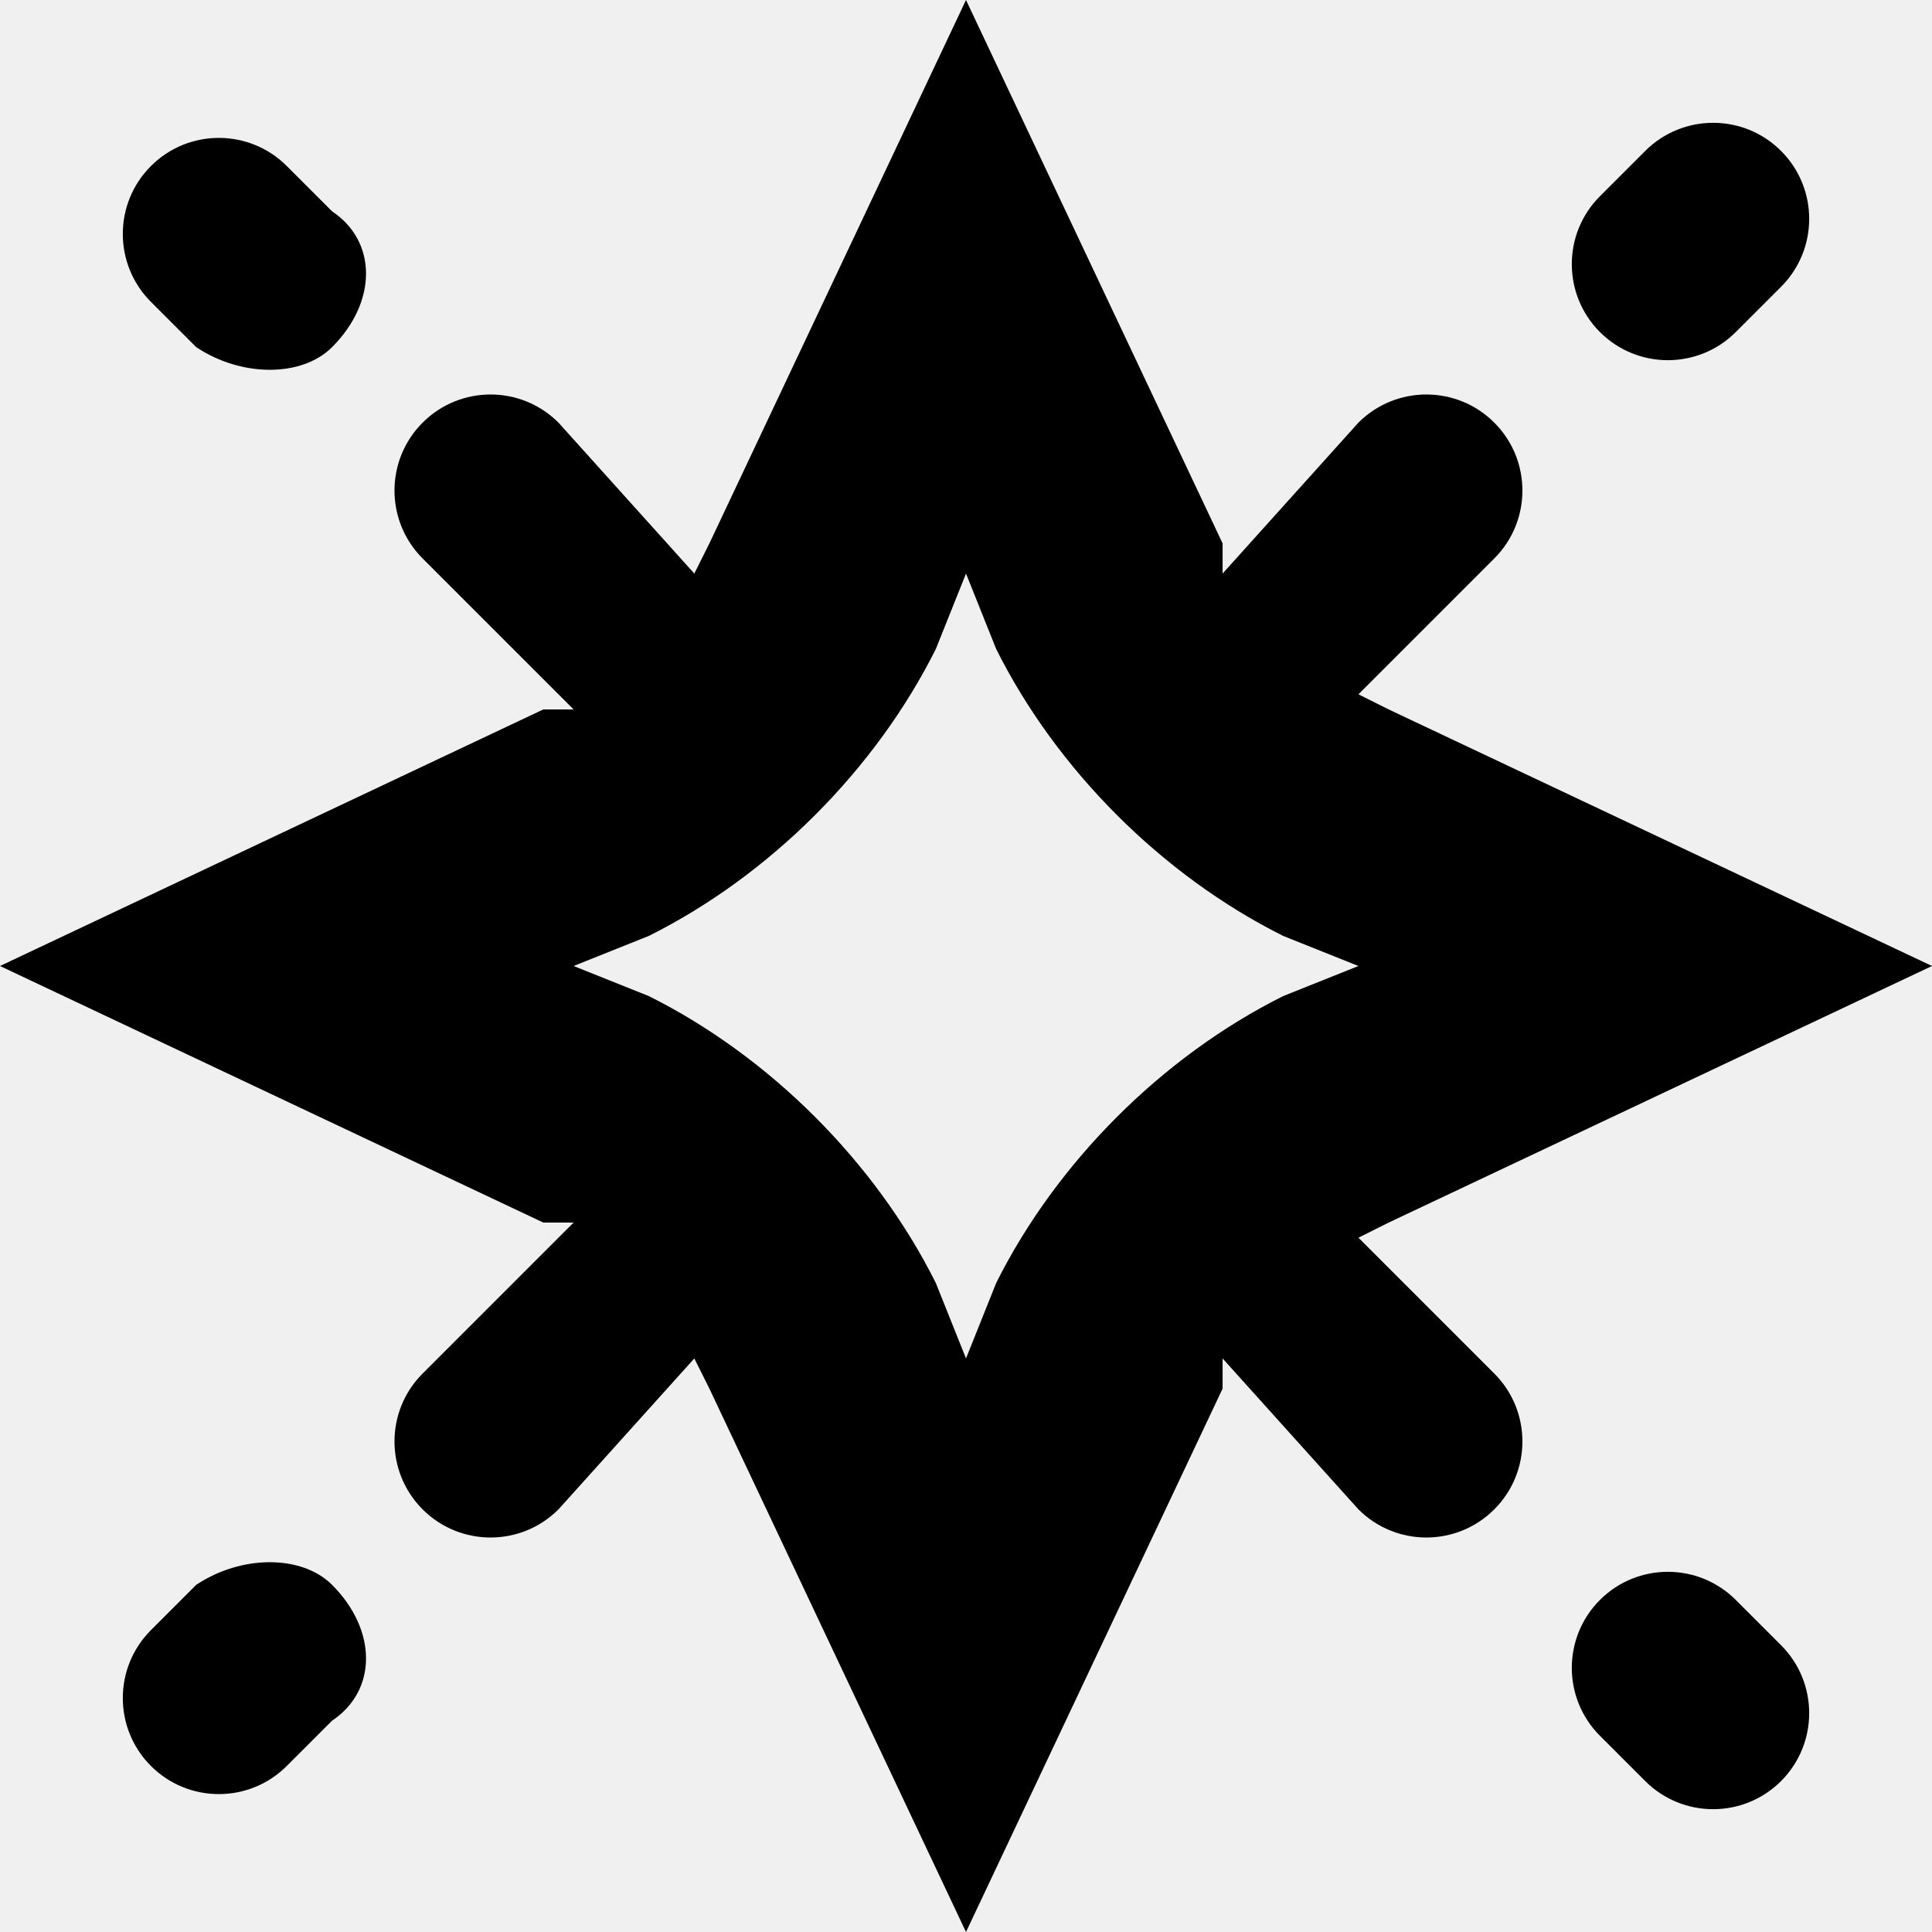
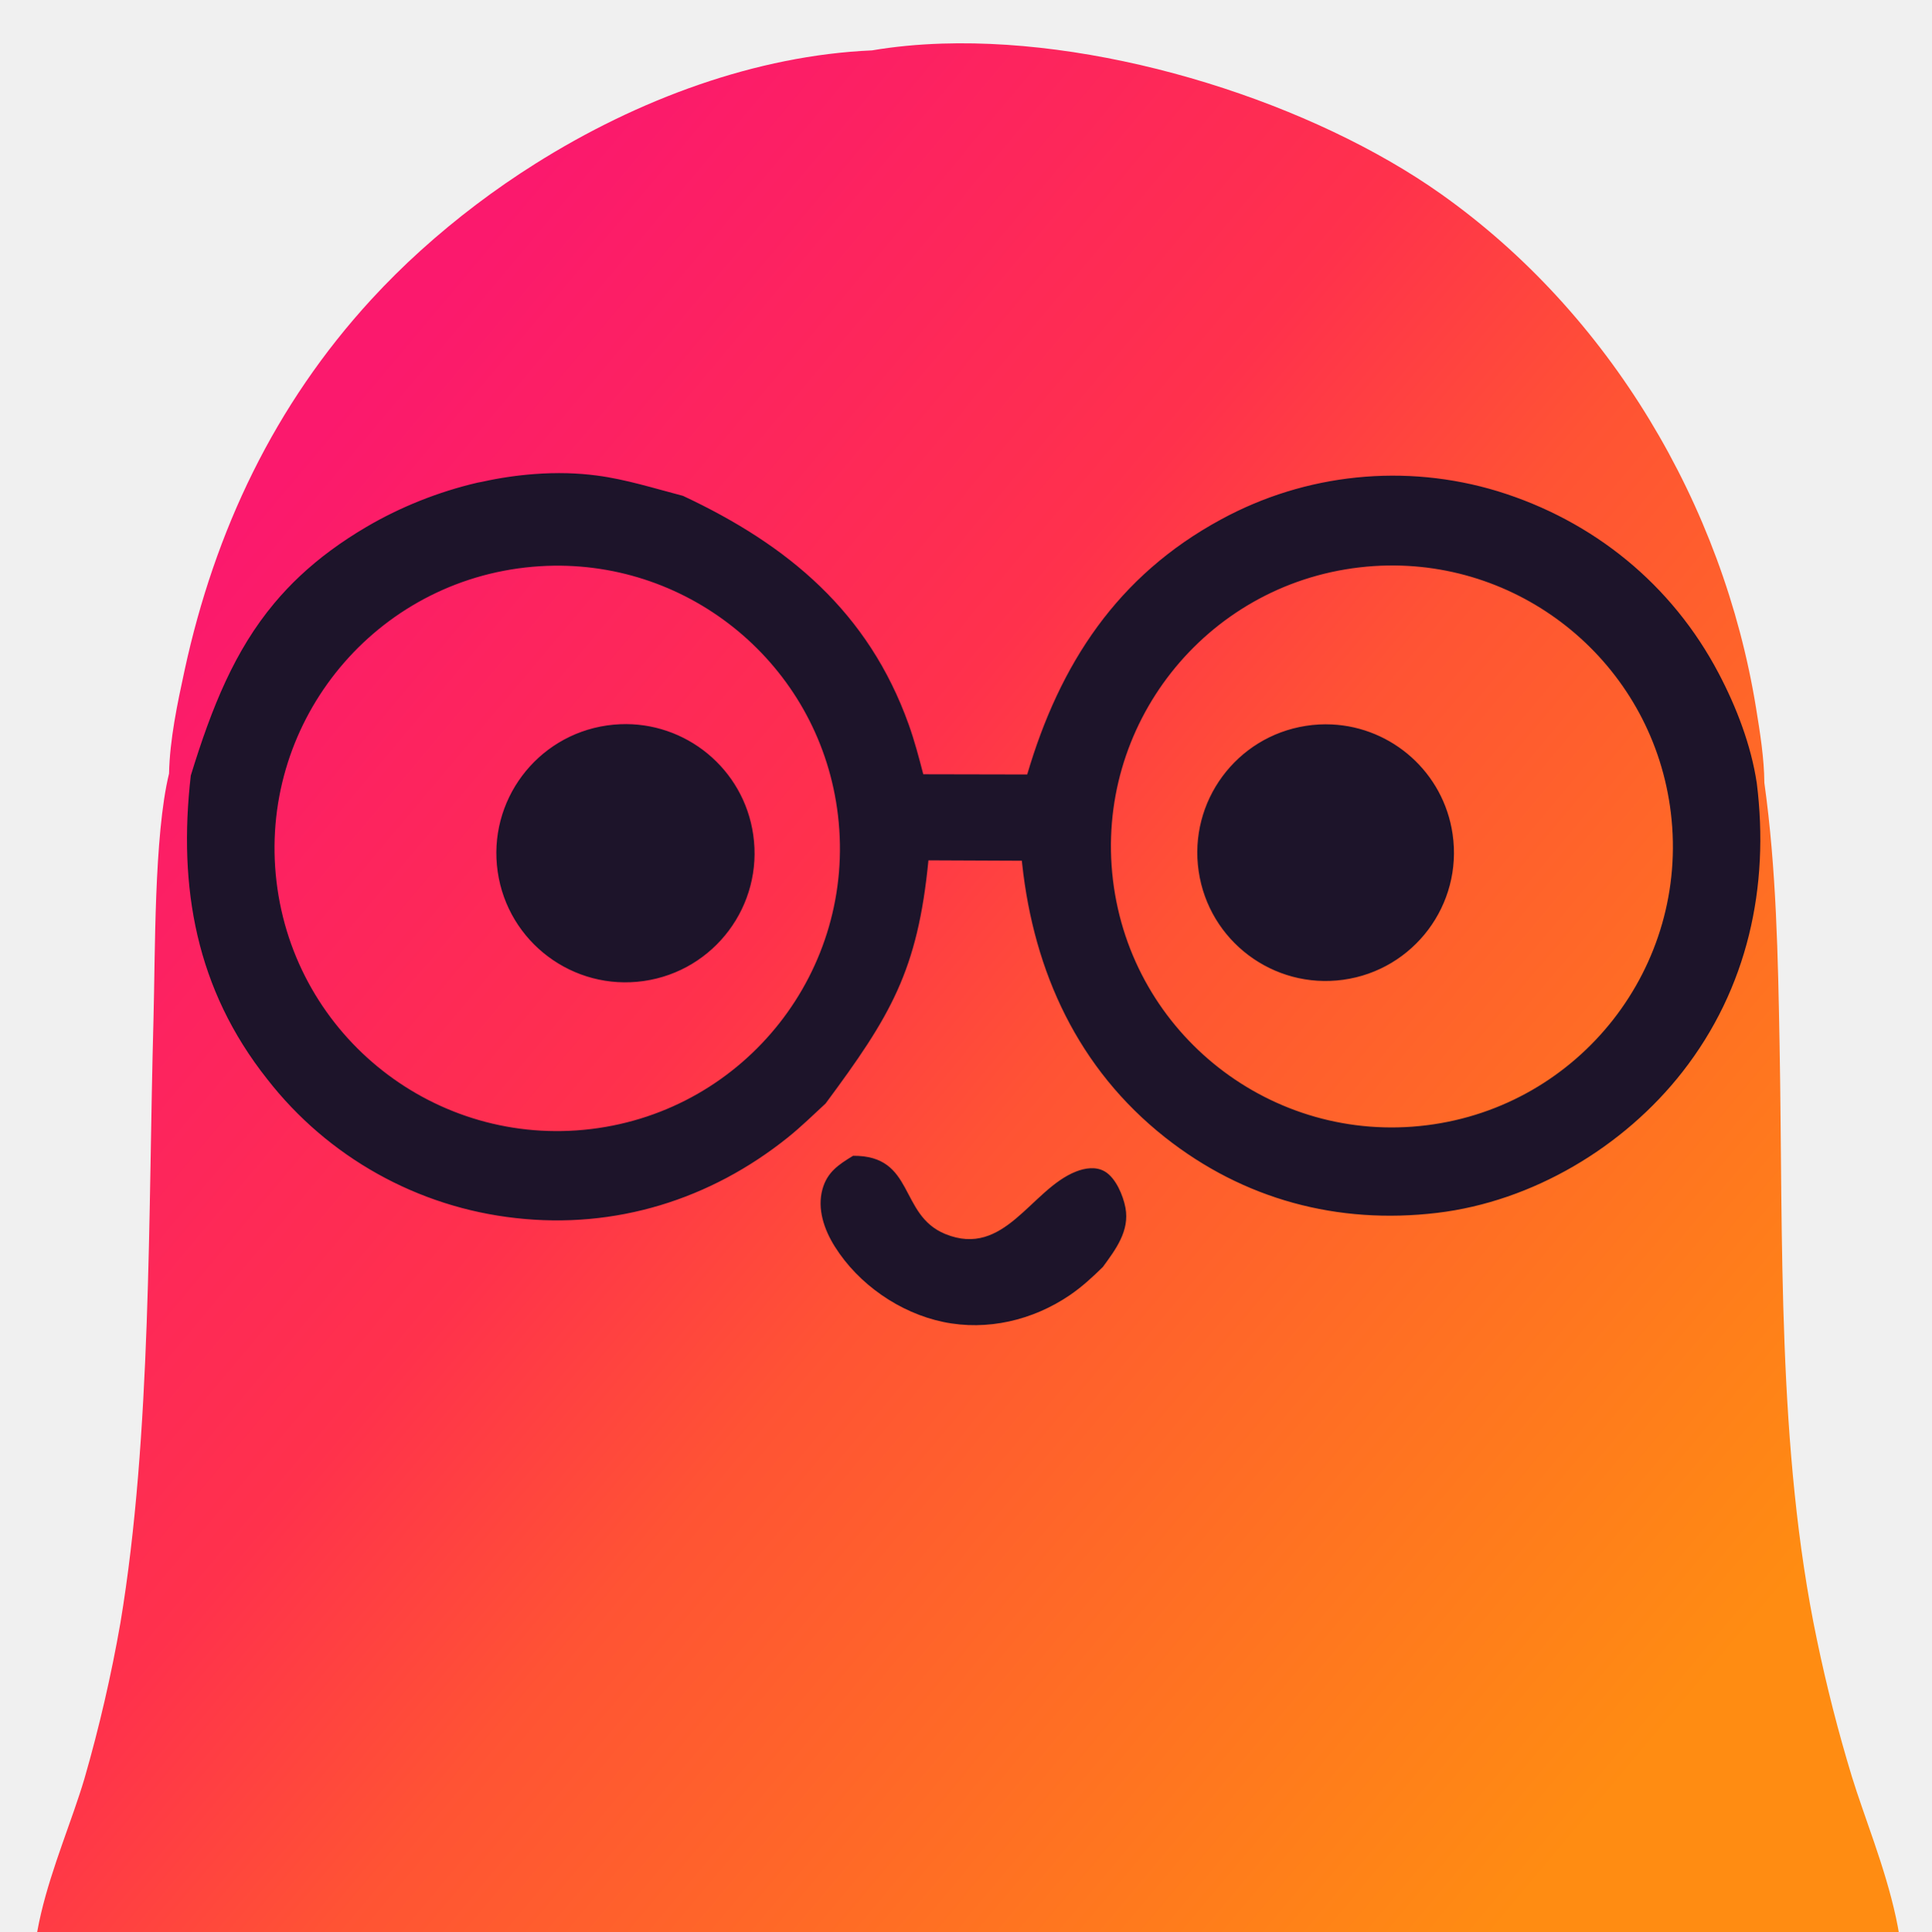
- <svg xmlns="http://www.w3.org/2000/svg" viewBox="0 0 128 128">
-   <path fill-rule="evenodd" d="M81 36 64 0 47 36l-1 2-9-10a6 6 0 0 0-9 9l10 10h-2L0 64l36 17h2L28 91a6 6 0 1 0 9 9l9-10 1 2 17 36 17-36v-2l9 10a6 6 0 1 0 9-9l-9-9 2-1 36-17-36-17-2-1 9-9a6 6 0 1 0-9-9l-9 10v-2Zm-17 2-2 5c-4 8-11 15-19 19l-5 2 5 2c8 4 15 11 19 19l2 5 2-5c4-8 11-15 19-19l5-2-5-2c-8-4-15-11-19-19l-2-5Z" clip-rule="evenodd" />
-   <path d="M118 19a6 6 0 0 0-9-9l-3 3a6 6 0 1 0 9 9l3-3Zm-96 4c-2 2-6 2-9 0l-3-3a6 6 0 1 1 9-9l3 3c3 2 3 6 0 9Zm0 82c-2-2-6-2-9 0l-3 3a6 6 0 1 0 9 9l3-3c3-2 3-6 0-9Zm96 4a6 6 0 0 1-9 9l-3-3a6 6 0 1 1 9-9l3 3Z" />
-   <style>path{fill:#000}@media (prefers-color-scheme:dark){path{fill:#fff}}</style>
+ <svg xmlns="http://www.w3.org/2000/svg" xmlns:xlink="http://www.w3.org/1999/xlink" viewBox="-5 -6.5 290 290">
+   <defs>
+     <linearGradient id="a">
+       <stop offset="0" stop-color="#fb196d" />
+       <stop offset=".353" stop-color="#ff314c" />
+       <stop offset=".521" stop-color="#ff5334" />
+       <stop offset="1" stop-color="#ff8c12" />
+     </linearGradient>
+     <linearGradient xlink:href="#a" id="b" x1="139.31" x2="354.365" y1="408.886" y2="589.339" gradientTransform="translate(-106.47 -338.889)" gradientUnits="userSpaceOnUse" />
+   </defs>
+   <rect width="238.787" height="150.468" x="21.105" y="46.685" fill="#1d142a" ry="75.234" />
+   <path fill="url(#b)" d="M136.45.047c-3.623.116-7.142.448-10.508 1.02-17.313.747-35.122 7.3-50.555 17.019a125 125 0 0 0-17.195 13.013 113 113 0 0 0-7.399 7.329c-7.283 7.924-13.167 16.615-17.799 25.947-4.63 9.331-8.008 19.303-10.279 29.785-1.079 4.98-2.225 10.389-2.334 15.502-2.268 9.316-2.059 26.939-2.338 37.055-.796 28.908-.266 62.268-4.963 90.486a223 223 0 0 1-5.396 23.365c-3.66 12.373-12.17 28.173-4.725 40.621 3.001 5.018 8.539 8.212 14.147 9.465 7.8 1.744 15.647-.625 22.18-4.924 7.228-4.757 15.563-13.855 24.984-12.017 10.484 2.045 14.092 14.956 22.115 20.652.555.547.49.501 1.191 1.082 2.806 2.323 7.217 3.972 10.752 4.604 20.651 3.694 24.955-19.597 40.391-20.766 10.138-.767 16.345 9.143 23.188 14.945 5.293 4.487 11.637 6.685 18.58 6.008 12.117-1.18 17.28-10.658 24.255-19.164 18.626-22.709 29.503 12.775 55.053 9.943 6.671-.739 13.106-3.549 17.278-8.92 8.709-11.21-.38-30-3.993-41.833a235 235 0 0 1-5.23-20.467c-6.051-28.84-5.083-60.097-5.62-89.469-.238-13.032-.475-26.35-2.286-39.277-.022-3.68-.66-7.622-1.25-11.254-4.947-30.486-21.972-59.212-47.266-77.139C192.268 9.078 161.808-.764 136.45.047m-56.282 64.51q2.233.062 4.424.345c4.376.566 8.698 1.945 12.963 3.055 15.797 7.392 27.864 17.472 33.896 34.33.873 2.44 1.539 4.97 2.19 7.478l15.61.032c4.887-16.608 13.554-29.87 29.087-38.286a54 54 0 0 1 41.553-4.251c14.386 4.426 26.18 14.008 33.197 27.359 2.674 5.084 4.867 10.786 5.72 16.488 1.943 15.557-1.374 30.821-11.15 43.336-8.84 11.32-22.552 19.485-36.857 21.188-14.916 1.776-29.041-2.003-40.863-11.35-13.018-10.293-19.678-24.777-21.442-41.039l-.052-.492-14.028-.06c-1.617 16.613-5.693 23.372-15.449 36.523-1.855 1.713-3.67 3.49-5.639 5.072-11.66 9.37-25.959 13.808-40.873 12.127a54.93 54.93 0 0 1-37.33-20.865c-10.697-13.508-13.396-28.792-11.478-45.584 3.182-10.367 6.61-18.788 12.537-25.881a47 47 0 0 1 3.875-4.102 51 51 0 0 1 4.58-3.812 61 61 0 0 1 5.396-3.551c5.031-2.956 10.751-5.262 16.672-6.64.239-.056.482-.085.721-.137a55 55 0 0 1 7.818-1.155 49 49 0 0 1 4.922-.129m123.272 13.86a43 43 0 0 0-4.297.284c-23.214 2.7-39.81 23.756-37.014 46.959 2.798 23.203 23.924 39.71 47.115 36.814 23.053-2.878 39.442-23.85 36.66-46.916-2.607-21.623-21.143-37.457-42.464-37.14m-125.274.028q-2.146.028-4.326.277c-23.344 2.676-40.074 23.807-37.324 47.143s23.935 39.999 47.262 37.174c23.222-2.812 39.792-23.88 37.054-47.111-2.567-21.78-21.198-37.765-42.666-37.483m9.946 23.807c9.821-.422 18.56 6.662 19.994 16.601 1.53 10.602-5.827 20.437-16.43 21.96-10.592 1.52-20.414-5.83-21.943-16.42-1.53-10.592 5.812-20.419 16.402-21.956a20 20 0 0 1 1.977-.185m106.912.035c9.002.44 16.746 7.184 18.105 16.455 1.553 10.594-5.83 20.424-16.437 21.885-10.478 1.443-20.16-5.83-21.694-16.295s5.654-20.212 16.106-21.836a19.4 19.4 0 0 1 3.92-.21m-71.926 64.775c9.322-.07 6.832 8.87 13.838 11.74 8.913 3.652 12.863-6.706 19.644-9.376 1.37-.54 2.998-.786 4.33-.006 1.651.968 2.751 3.62 3.092 5.437.652 3.477-1.466 6.264-3.392 8.899-1.58 1.55-3.149 2.996-4.98 4.242-5.526 3.758-12.374 5.386-18.96 4.021-6.556-1.358-12.77-5.67-16.326-11.35-1.577-2.518-2.664-5.627-1.838-8.601.712-2.563 2.424-3.687 4.592-5.006" />
</svg>
